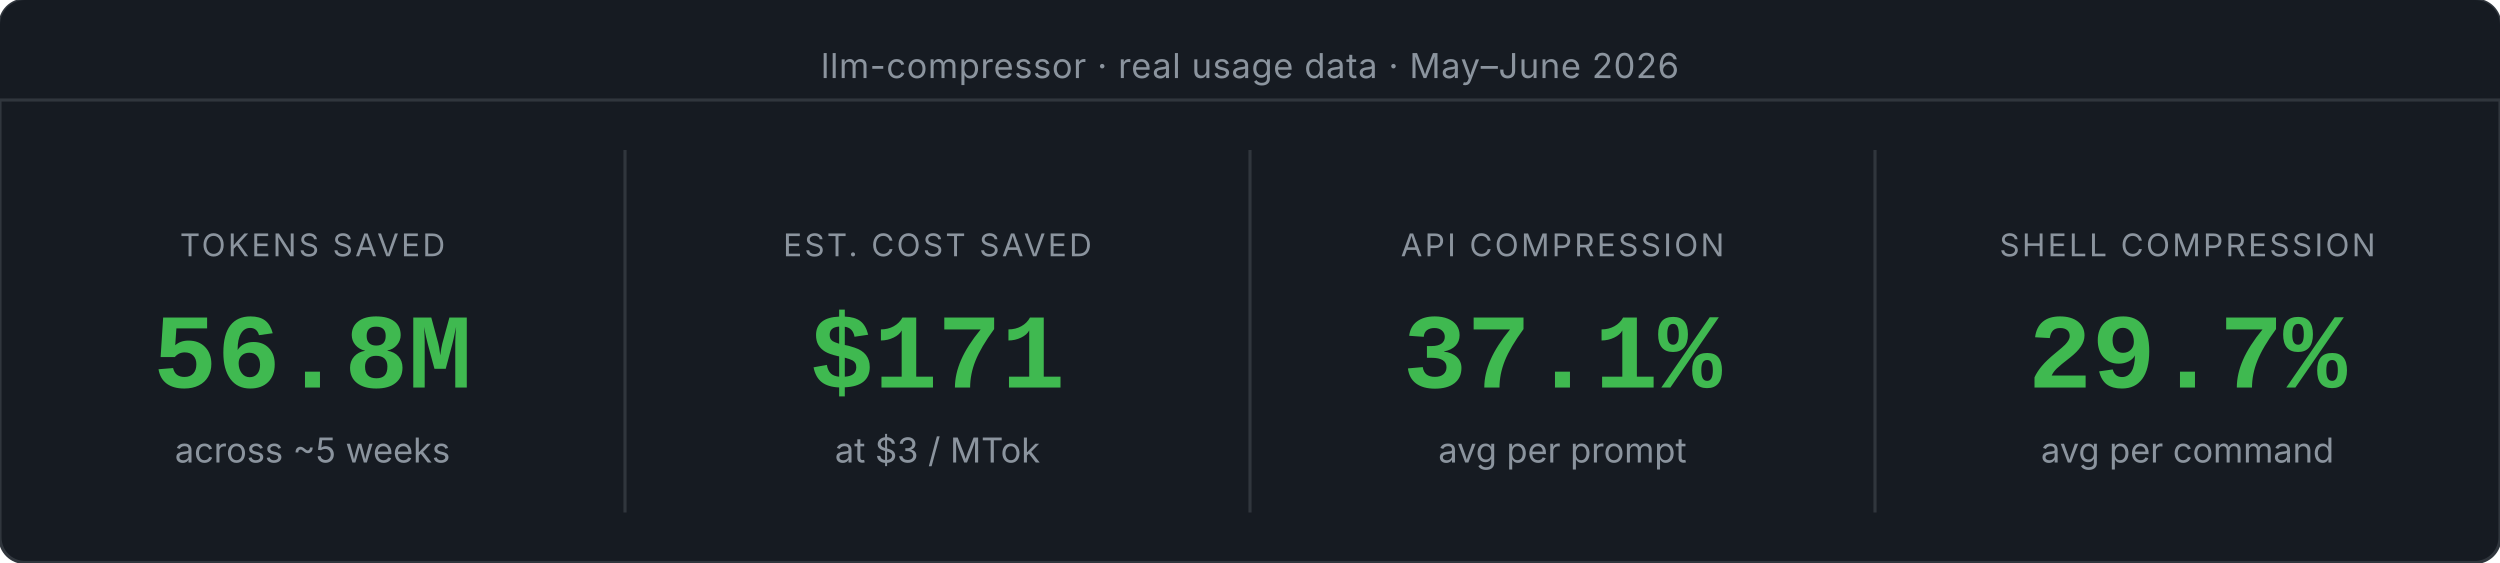
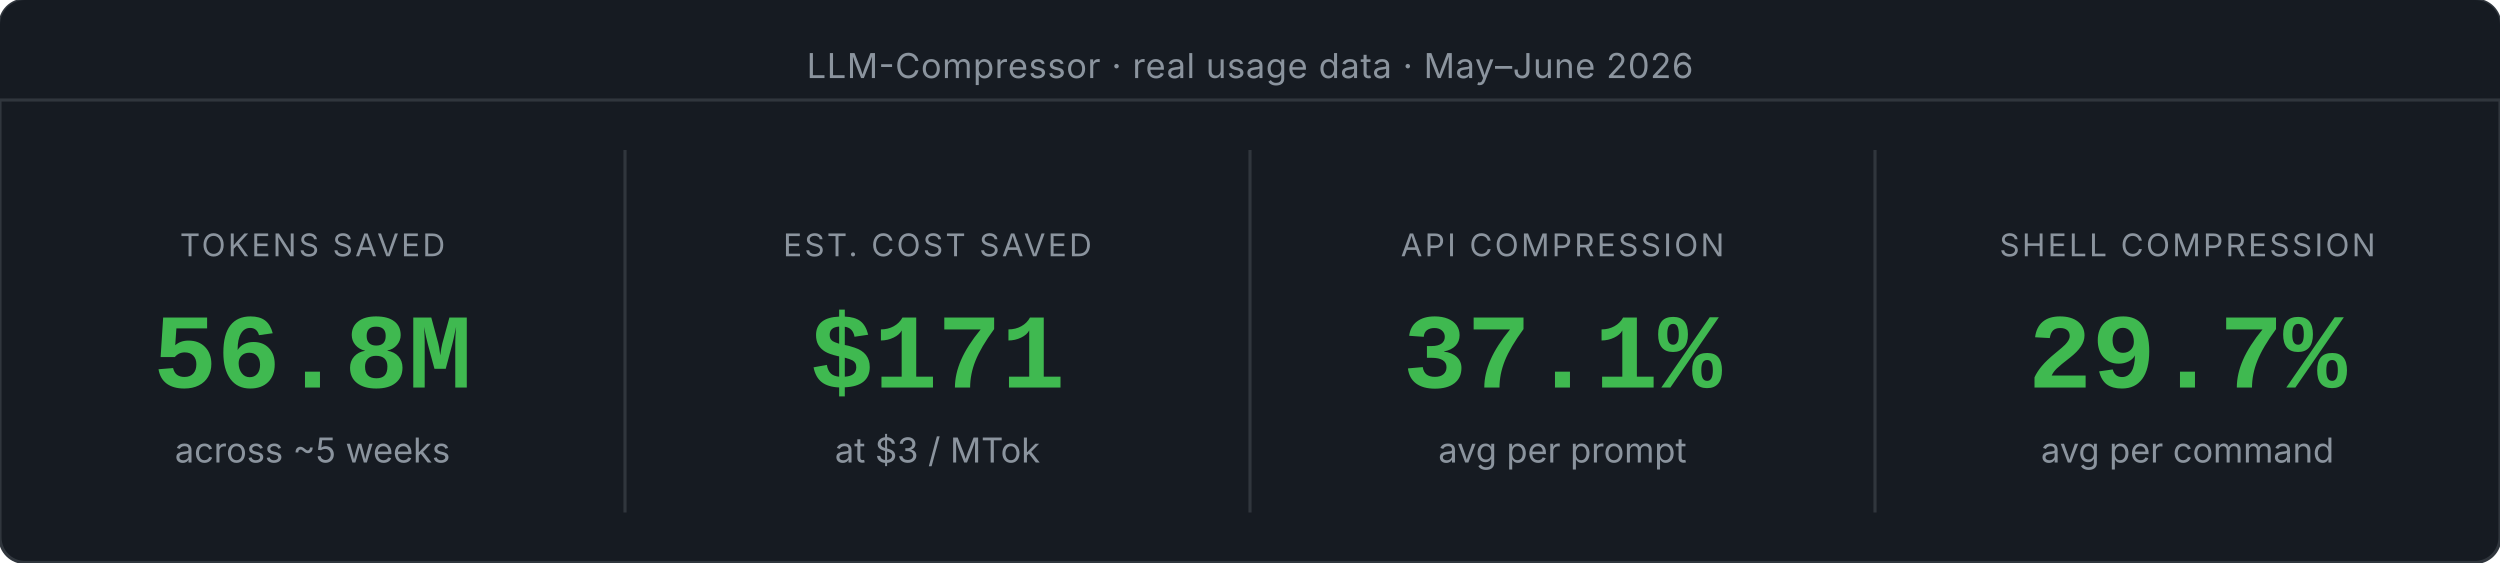
<svg xmlns="http://www.w3.org/2000/svg" width="800" height="180" viewBox="0 0 800 180">
  <rect width="800" height="180" rx="8" ry="8" fill="#161b22" stroke="#30363d" stroke-width="1" />
  <rect x="0" y="0" width="800" height="32" rx="8" ry="8" fill="#161b22" />
  <rect x="0" y="16" width="800" height="16" fill="#161b22" />
  <line x1="0" y1="32" x2="800" y2="32" stroke="#30363d" stroke-width="1" />
  <text x="400" y="21" text-anchor="middle" dominant-baseline="middle" font-family="system-ui, -apple-system, sans-serif" font-size="11" fill="#8b949e" letter-spacing="0.02em">
-     llm-compressor · real usage data · May–June 2026
+     LLM-Compressor · real usage data · May–June 2026
  </text>
  <text x="100" y="82" text-anchor="middle" font-family="system-ui, -apple-system, sans-serif" font-size="10" fill="#8b949e" letter-spacing="0.08em" text-transform="uppercase">
    TOKENS SAVED
  </text>
  <text x="100" y="124" text-anchor="middle" font-family="'SFMono-Regular', Consolas, 'Liberation Mono', Menlo, monospace" font-size="34" font-weight="700" fill="#3fb950">
    56.8M
  </text>
  <text x="100" y="148" text-anchor="middle" font-family="system-ui, -apple-system, sans-serif" font-size="11" fill="#8b949e">
    across ~5 weeks
  </text>
  <line x1="200" y1="48" x2="200" y2="164" stroke="#30363d" stroke-width="1" />
  <text x="300" y="82" text-anchor="middle" font-family="system-ui, -apple-system, sans-serif" font-size="10" fill="#8b949e" letter-spacing="0.08em">
    EST. COST SAVED
  </text>
  <text x="300" y="124" text-anchor="middle" font-family="'SFMono-Regular', Consolas, 'Liberation Mono', Menlo, monospace" font-size="34" font-weight="700" fill="#3fb950">
    $171
  </text>
  <text x="300" y="148" text-anchor="middle" font-family="system-ui, -apple-system, sans-serif" font-size="11" fill="#8b949e">
    at $3 / MTok
  </text>
  <line x1="400" y1="48" x2="400" y2="164" stroke="#30363d" stroke-width="1" />
  <text x="500" y="82" text-anchor="middle" font-family="system-ui, -apple-system, sans-serif" font-size="10" fill="#8b949e" letter-spacing="0.08em">
    API COMPRESSION
  </text>
  <text x="500" y="124" text-anchor="middle" font-family="'SFMono-Regular', Consolas, 'Liberation Mono', Menlo, monospace" font-size="34" font-weight="700" fill="#3fb950">
    37.1%
  </text>
  <text x="500" y="148" text-anchor="middle" font-family="system-ui, -apple-system, sans-serif" font-size="11" fill="#8b949e">
    avg per prompt
  </text>
  <line x1="600" y1="48" x2="600" y2="164" stroke="#30363d" stroke-width="1" />
  <text x="700" y="82" text-anchor="middle" font-family="system-ui, -apple-system, sans-serif" font-size="10" fill="#8b949e" letter-spacing="0.08em">
    SHELL COMPRESSION
  </text>
  <text x="700" y="124" text-anchor="middle" font-family="'SFMono-Regular', Consolas, 'Liberation Mono', Menlo, monospace" font-size="34" font-weight="700" fill="#3fb950">
    29.7%
  </text>
  <text x="700" y="148" text-anchor="middle" font-family="system-ui, -apple-system, sans-serif" font-size="11" fill="#8b949e">
    avg per command
  </text>
</svg>
